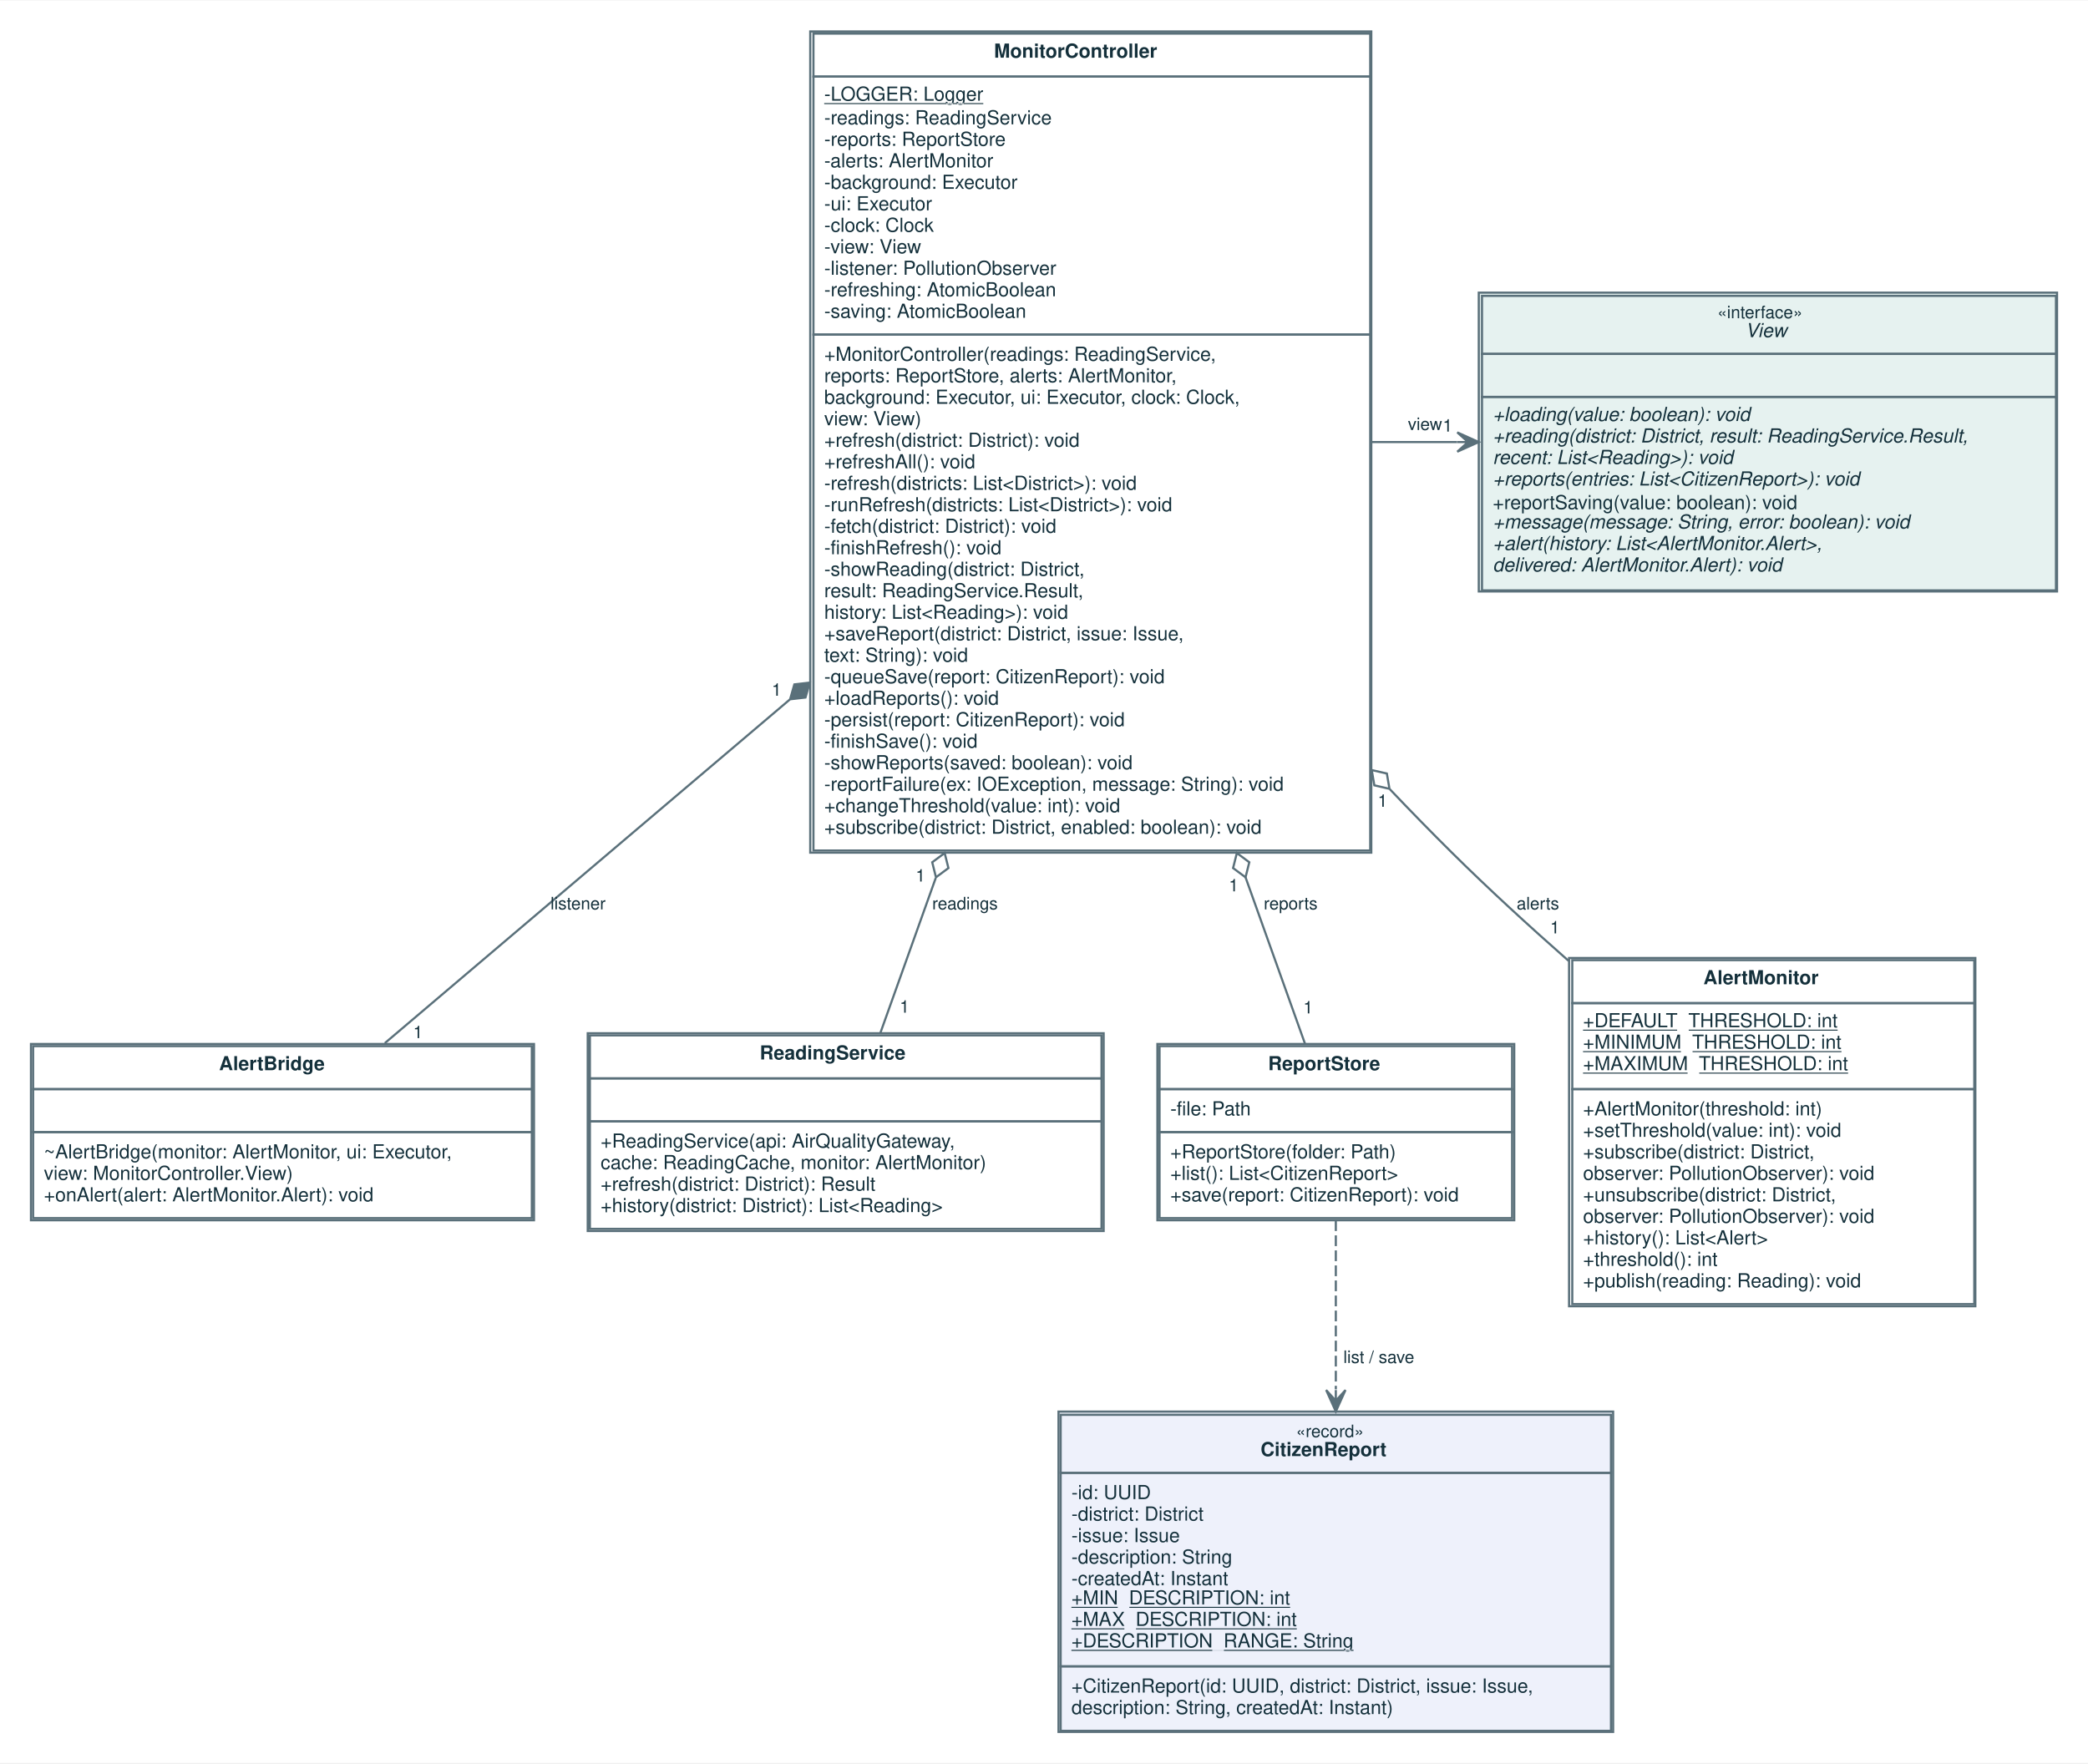
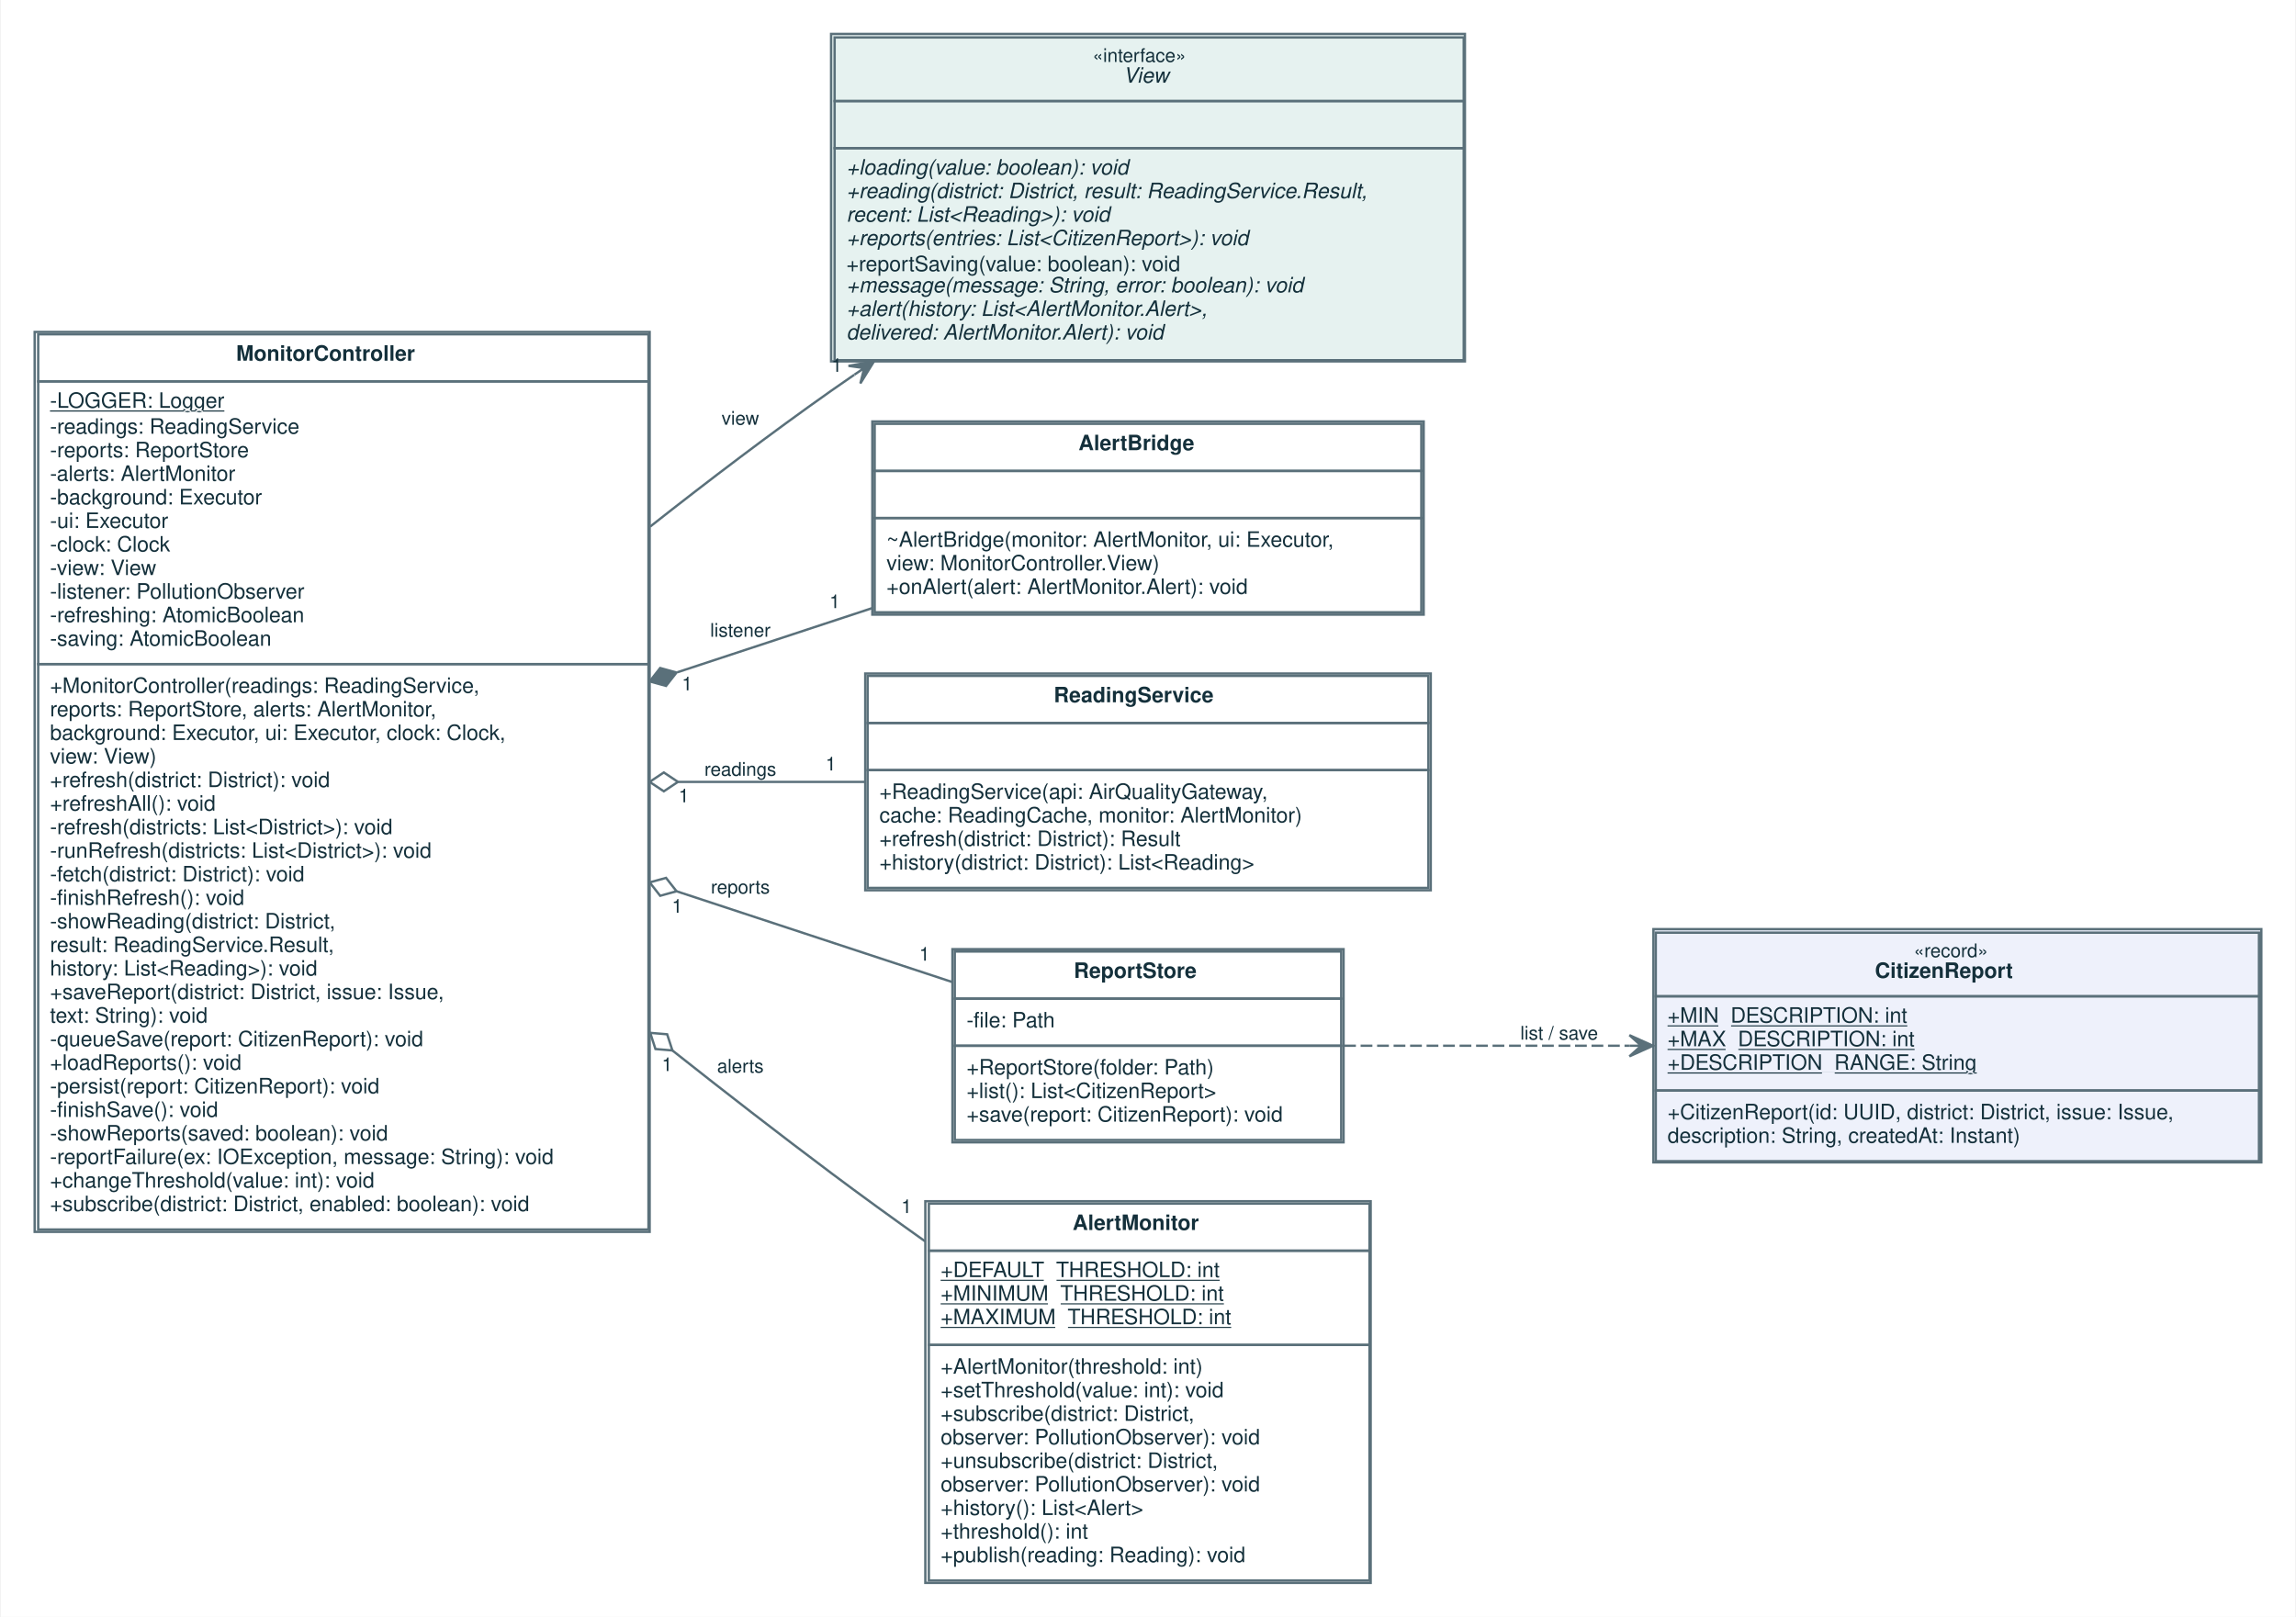
- <svg xmlns="http://www.w3.org/2000/svg" width="971pt" height="820pt" viewBox="0.00 0.00 971.30 819.80">
-   <g id="graph0" class="graph" transform="scale(1 1) rotate(0) translate(14.4 805.4)">
-     <polygon fill="white" stroke="transparent" points="-14.4,14.4 -14.4,-805.4 956.9,-805.4 956.9,14.4 -14.4,14.4" />
+ <svg xmlns="http://www.w3.org/2000/svg" width="974pt" height="686pt" viewBox="0.00 0.00 973.80 686.30">
+   <g id="graph0" class="graph" transform="scale(1 1) rotate(0) translate(14.4 671.9)">
+     <polygon fill="white" stroke="transparent" points="-14.4,14.4 -14.4,-671.9 959.4,-671.9 959.4,14.4 -14.4,14.4" />
    <g id="node1" class="node">
-       <polygon fill="#ffffff" stroke="transparent" points="362.5,-409 362.5,-791 623.5,-791 623.5,-409 362.5,-409" />
-       <polygon fill="none" stroke="#5a707a" points="364,-770 364,-790 623,-790 623,-770 364,-770" />
-       <text text-anchor="start" x="448" y="-778.8" font-family="Helvetica,sans-Serif" font-weight="bold" font-size="9.00" fill="#14303b">MonitorController</text>
-       <polygon fill="none" stroke="#5a707a" points="364,-650 364,-770 623,-770 623,-650 364,-650" />
-       <text text-anchor="start" x="369" y="-758.8" font-family="Helvetica,sans-Serif" text-decoration="underline" font-size="9.00" fill="#14303b">-LOGGER: Logger</text>
-       <text text-anchor="start" x="369" y="-747.8" font-family="Helvetica,sans-Serif" font-size="9.00" fill="#14303b">-readings: ReadingService</text>
-       <text text-anchor="start" x="369" y="-737.8" font-family="Helvetica,sans-Serif" font-size="9.00" fill="#14303b">-reports: ReportStore</text>
-       <text text-anchor="start" x="369" y="-727.8" font-family="Helvetica,sans-Serif" font-size="9.00" fill="#14303b">-alerts: AlertMonitor</text>
-       <text text-anchor="start" x="369" y="-717.8" font-family="Helvetica,sans-Serif" font-size="9.00" fill="#14303b">-background: Executor</text>
-       <text text-anchor="start" x="369" y="-707.8" font-family="Helvetica,sans-Serif" font-size="9.00" fill="#14303b">-ui: Executor</text>
-       <text text-anchor="start" x="369" y="-697.8" font-family="Helvetica,sans-Serif" font-size="9.00" fill="#14303b">-clock: Clock</text>
-       <text text-anchor="start" x="369" y="-687.8" font-family="Helvetica,sans-Serif" font-size="9.00" fill="#14303b">-view: View</text>
-       <text text-anchor="start" x="369" y="-677.8" font-family="Helvetica,sans-Serif" font-size="9.00" fill="#14303b">-listener: PollutionObserver</text>
-       <text text-anchor="start" x="369" y="-667.8" font-family="Helvetica,sans-Serif" font-size="9.00" fill="#14303b">-refreshing: AtomicBoolean</text>
-       <text text-anchor="start" x="369" y="-657.8" font-family="Helvetica,sans-Serif" font-size="9.00" fill="#14303b">-saving: AtomicBoolean</text>
-       <polygon fill="none" stroke="#5a707a" points="364,-410 364,-650 623,-650 623,-410 364,-410" />
-       <text text-anchor="start" x="369" y="-637.8" font-family="Helvetica,sans-Serif" font-size="9.00" fill="#14303b">+MonitorController(readings: ReadingService,</text>
-       <text text-anchor="start" x="369" y="-627.8" font-family="Helvetica,sans-Serif" font-size="9.00" fill="#14303b">        reports: ReportStore, alerts: AlertMonitor,</text>
-       <text text-anchor="start" x="369" y="-617.8" font-family="Helvetica,sans-Serif" font-size="9.00" fill="#14303b">        background: Executor, ui: Executor, clock: Clock,</text>
-       <text text-anchor="start" x="369" y="-607.8" font-family="Helvetica,sans-Serif" font-size="9.00" fill="#14303b">        view: View)</text>
-       <text text-anchor="start" x="369" y="-597.8" font-family="Helvetica,sans-Serif" font-size="9.00" fill="#14303b">+refresh(district: District): void</text>
-       <text text-anchor="start" x="369" y="-587.8" font-family="Helvetica,sans-Serif" font-size="9.00" fill="#14303b">+refreshAll(): void</text>
-       <text text-anchor="start" x="369" y="-577.8" font-family="Helvetica,sans-Serif" font-size="9.00" fill="#14303b">-refresh(districts: List&lt;District&gt;): void</text>
-       <text text-anchor="start" x="369" y="-567.8" font-family="Helvetica,sans-Serif" font-size="9.00" fill="#14303b">-runRefresh(districts: List&lt;District&gt;): void</text>
-       <text text-anchor="start" x="369" y="-557.8" font-family="Helvetica,sans-Serif" font-size="9.00" fill="#14303b">-fetch(district: District): void</text>
-       <text text-anchor="start" x="369" y="-547.8" font-family="Helvetica,sans-Serif" font-size="9.00" fill="#14303b">-finishRefresh(): void</text>
-       <text text-anchor="start" x="369" y="-537.8" font-family="Helvetica,sans-Serif" font-size="9.00" fill="#14303b">-showReading(district: District,</text>
-       <text text-anchor="start" x="369" y="-527.8" font-family="Helvetica,sans-Serif" font-size="9.00" fill="#14303b">        result: ReadingService.Result,</text>
-       <text text-anchor="start" x="369" y="-517.8" font-family="Helvetica,sans-Serif" font-size="9.00" fill="#14303b">        history: List&lt;Reading&gt;): void</text>
-       <text text-anchor="start" x="369" y="-507.8" font-family="Helvetica,sans-Serif" font-size="9.00" fill="#14303b">+saveReport(district: District, issue: Issue,</text>
-       <text text-anchor="start" x="369" y="-497.8" font-family="Helvetica,sans-Serif" font-size="9.00" fill="#14303b">        text: String): void</text>
-       <text text-anchor="start" x="369" y="-487.8" font-family="Helvetica,sans-Serif" font-size="9.00" fill="#14303b">-queueSave(report: CitizenReport): void</text>
-       <text text-anchor="start" x="369" y="-477.8" font-family="Helvetica,sans-Serif" font-size="9.00" fill="#14303b">+loadReports(): void</text>
-       <text text-anchor="start" x="369" y="-467.8" font-family="Helvetica,sans-Serif" font-size="9.00" fill="#14303b">-persist(report: CitizenReport): void</text>
-       <text text-anchor="start" x="369" y="-457.8" font-family="Helvetica,sans-Serif" font-size="9.00" fill="#14303b">-finishSave(): void</text>
-       <text text-anchor="start" x="369" y="-447.8" font-family="Helvetica,sans-Serif" font-size="9.00" fill="#14303b">-showReports(saved: boolean): void</text>
-       <text text-anchor="start" x="369" y="-437.8" font-family="Helvetica,sans-Serif" font-size="9.00" fill="#14303b">-reportFailure(ex: IOException, message: String): void</text>
-       <text text-anchor="start" x="369" y="-427.8" font-family="Helvetica,sans-Serif" font-size="9.00" fill="#14303b">+changeThreshold(value: int): void</text>
-       <text text-anchor="start" x="369" y="-417.8" font-family="Helvetica,sans-Serif" font-size="9.00" fill="#14303b">+subscribe(district: District, enabled: boolean): void</text>
-       <polygon fill="none" stroke="#5a707a" points="362.5,-409 362.5,-791 623.5,-791 623.5,-409 362.5,-409" />
+       <polygon fill="#ffffff" stroke="transparent" points="0,-149 0,-531 261,-531 261,-149 0,-149" />
+       <polygon fill="none" stroke="#5a707a" points="1.5,-510 1.5,-530 260.5,-530 260.5,-510 1.5,-510" />
+       <text text-anchor="start" x="85.5" y="-518.8" font-family="Helvetica,sans-Serif" font-weight="bold" font-size="9.00" fill="#14303b">MonitorController</text>
+       <polygon fill="none" stroke="#5a707a" points="1.5,-390 1.5,-510 260.5,-510 260.5,-390 1.5,-390" />
+       <text text-anchor="start" x="6.5" y="-498.8" font-family="Helvetica,sans-Serif" text-decoration="underline" font-size="9.00" fill="#14303b">-LOGGER: Logger</text>
+       <text text-anchor="start" x="6.5" y="-487.8" font-family="Helvetica,sans-Serif" font-size="9.00" fill="#14303b">-readings: ReadingService</text>
+       <text text-anchor="start" x="6.5" y="-477.8" font-family="Helvetica,sans-Serif" font-size="9.00" fill="#14303b">-reports: ReportStore</text>
+       <text text-anchor="start" x="6.5" y="-467.8" font-family="Helvetica,sans-Serif" font-size="9.00" fill="#14303b">-alerts: AlertMonitor</text>
+       <text text-anchor="start" x="6.5" y="-457.8" font-family="Helvetica,sans-Serif" font-size="9.00" fill="#14303b">-background: Executor</text>
+       <text text-anchor="start" x="6.5" y="-447.8" font-family="Helvetica,sans-Serif" font-size="9.00" fill="#14303b">-ui: Executor</text>
+       <text text-anchor="start" x="6.5" y="-437.8" font-family="Helvetica,sans-Serif" font-size="9.00" fill="#14303b">-clock: Clock</text>
+       <text text-anchor="start" x="6.5" y="-427.8" font-family="Helvetica,sans-Serif" font-size="9.00" fill="#14303b">-view: View</text>
+       <text text-anchor="start" x="6.5" y="-417.8" font-family="Helvetica,sans-Serif" font-size="9.00" fill="#14303b">-listener: PollutionObserver</text>
+       <text text-anchor="start" x="6.5" y="-407.8" font-family="Helvetica,sans-Serif" font-size="9.00" fill="#14303b">-refreshing: AtomicBoolean</text>
+       <text text-anchor="start" x="6.5" y="-397.8" font-family="Helvetica,sans-Serif" font-size="9.00" fill="#14303b">-saving: AtomicBoolean</text>
+       <polygon fill="none" stroke="#5a707a" points="1.5,-150 1.5,-390 260.5,-390 260.5,-150 1.5,-150" />
+       <text text-anchor="start" x="6.5" y="-377.8" font-family="Helvetica,sans-Serif" font-size="9.00" fill="#14303b">+MonitorController(readings: ReadingService,</text>
+       <text text-anchor="start" x="6.5" y="-367.8" font-family="Helvetica,sans-Serif" font-size="9.00" fill="#14303b">        reports: ReportStore, alerts: AlertMonitor,</text>
+       <text text-anchor="start" x="6.5" y="-357.8" font-family="Helvetica,sans-Serif" font-size="9.00" fill="#14303b">        background: Executor, ui: Executor, clock: Clock,</text>
+       <text text-anchor="start" x="6.5" y="-347.8" font-family="Helvetica,sans-Serif" font-size="9.00" fill="#14303b">        view: View)</text>
+       <text text-anchor="start" x="6.5" y="-337.8" font-family="Helvetica,sans-Serif" font-size="9.00" fill="#14303b">+refresh(district: District): void</text>
+       <text text-anchor="start" x="6.5" y="-327.8" font-family="Helvetica,sans-Serif" font-size="9.00" fill="#14303b">+refreshAll(): void</text>
+       <text text-anchor="start" x="6.5" y="-317.8" font-family="Helvetica,sans-Serif" font-size="9.00" fill="#14303b">-refresh(districts: List&lt;District&gt;): void</text>
+       <text text-anchor="start" x="6.5" y="-307.8" font-family="Helvetica,sans-Serif" font-size="9.00" fill="#14303b">-runRefresh(districts: List&lt;District&gt;): void</text>
+       <text text-anchor="start" x="6.5" y="-297.8" font-family="Helvetica,sans-Serif" font-size="9.00" fill="#14303b">-fetch(district: District): void</text>
+       <text text-anchor="start" x="6.5" y="-287.8" font-family="Helvetica,sans-Serif" font-size="9.00" fill="#14303b">-finishRefresh(): void</text>
+       <text text-anchor="start" x="6.5" y="-277.8" font-family="Helvetica,sans-Serif" font-size="9.00" fill="#14303b">-showReading(district: District,</text>
+       <text text-anchor="start" x="6.5" y="-267.8" font-family="Helvetica,sans-Serif" font-size="9.00" fill="#14303b">        result: ReadingService.Result,</text>
+       <text text-anchor="start" x="6.5" y="-257.8" font-family="Helvetica,sans-Serif" font-size="9.00" fill="#14303b">        history: List&lt;Reading&gt;): void</text>
+       <text text-anchor="start" x="6.5" y="-247.8" font-family="Helvetica,sans-Serif" font-size="9.00" fill="#14303b">+saveReport(district: District, issue: Issue,</text>
+       <text text-anchor="start" x="6.5" y="-237.8" font-family="Helvetica,sans-Serif" font-size="9.00" fill="#14303b">        text: String): void</text>
+       <text text-anchor="start" x="6.5" y="-227.8" font-family="Helvetica,sans-Serif" font-size="9.00" fill="#14303b">-queueSave(report: CitizenReport): void</text>
+       <text text-anchor="start" x="6.5" y="-217.8" font-family="Helvetica,sans-Serif" font-size="9.00" fill="#14303b">+loadReports(): void</text>
+       <text text-anchor="start" x="6.5" y="-207.8" font-family="Helvetica,sans-Serif" font-size="9.00" fill="#14303b">-persist(report: CitizenReport): void</text>
+       <text text-anchor="start" x="6.5" y="-197.8" font-family="Helvetica,sans-Serif" font-size="9.00" fill="#14303b">-finishSave(): void</text>
+       <text text-anchor="start" x="6.5" y="-187.8" font-family="Helvetica,sans-Serif" font-size="9.00" fill="#14303b">-showReports(saved: boolean): void</text>
+       <text text-anchor="start" x="6.5" y="-177.8" font-family="Helvetica,sans-Serif" font-size="9.00" fill="#14303b">-reportFailure(ex: IOException, message: String): void</text>
+       <text text-anchor="start" x="6.5" y="-167.8" font-family="Helvetica,sans-Serif" font-size="9.00" fill="#14303b">+changeThreshold(value: int): void</text>
+       <text text-anchor="start" x="6.5" y="-157.8" font-family="Helvetica,sans-Serif" font-size="9.00" fill="#14303b">+subscribe(district: District, enabled: boolean): void</text>
+       <polygon fill="none" stroke="#5a707a" points="0,-149 0,-531 261,-531 261,-149 0,-149" />
    </g>
    <g id="node2" class="node">
-       <polygon fill="#e6f2f0" stroke="transparent" points="673.5,-530.5 673.5,-669.5 942.5,-669.5 942.5,-530.5 673.5,-530.5" />
-       <polygon fill="none" stroke="#5a707a" points="675,-641 675,-668 942,-668 942,-641 675,-641" />
-       <text text-anchor="start" x="784.5" y="-657.6" font-family="Helvetica,sans-Serif" font-size="8.00" fill="#14303b">«interface»</text>
-       <text text-anchor="start" x="797.5" y="-648.8" font-family="Helvetica,sans-Serif" font-style="italic" font-size="9.00" fill="#14303b">View</text>
-       <polygon fill="none" stroke="#5a707a" points="675,-621 675,-641 942,-641 942,-621 675,-621" />
-       <text text-anchor="start" x="806.5" y="-628.8" font-family="Helvetica,sans-Serif" font-size="9.00" fill="#14303b"> </text>
-       <polygon fill="none" stroke="#5a707a" points="675,-531 675,-621 942,-621 942,-531 675,-531" />
-       <text text-anchor="start" x="680" y="-609.8" font-family="Helvetica,sans-Serif" font-style="italic" font-size="9.00" fill="#14303b">+loading(value: boolean): void</text>
-       <text text-anchor="start" x="680" y="-599.8" font-family="Helvetica,sans-Serif" font-style="italic" font-size="9.00" fill="#14303b">+reading(district: District, result: ReadingService.Result,</text>
-       <text text-anchor="start" x="680" y="-589.8" font-family="Helvetica,sans-Serif" font-style="italic" font-size="9.00" fill="#14303b">        recent: List&lt;Reading&gt;): void</text>
-       <text text-anchor="start" x="680" y="-579.8" font-family="Helvetica,sans-Serif" font-style="italic" font-size="9.00" fill="#14303b">+reports(entries: List&lt;CitizenReport&gt;): void</text>
-       <text text-anchor="start" x="680" y="-568.8" font-family="Helvetica,sans-Serif" font-size="9.00" fill="#14303b">+reportSaving(value: boolean): void</text>
-       <text text-anchor="start" x="680" y="-559.8" font-family="Helvetica,sans-Serif" font-style="italic" font-size="9.00" fill="#14303b">+message(message: String, error: boolean): void</text>
-       <text text-anchor="start" x="680" y="-549.8" font-family="Helvetica,sans-Serif" font-style="italic" font-size="9.00" fill="#14303b">+alert(history: List&lt;AlertMonitor.Alert&gt;,</text>
-       <text text-anchor="start" x="680" y="-539.8" font-family="Helvetica,sans-Serif" font-style="italic" font-size="9.00" fill="#14303b">        delivered: AlertMonitor.Alert): void</text>
-       <polygon fill="none" stroke="#5a707a" points="673.5,-530.5 673.5,-669.5 942.5,-669.5 942.5,-530.5 673.5,-530.5" />
+       <polygon fill="#e6f2f0" stroke="transparent" points="338,-518.5 338,-657.5 607,-657.5 607,-518.5 338,-518.5" />
+       <polygon fill="none" stroke="#5a707a" points="339.5,-629 339.5,-656 606.5,-656 606.5,-629 339.5,-629" />
+       <text text-anchor="start" x="449" y="-645.6" font-family="Helvetica,sans-Serif" font-size="8.00" fill="#14303b">«interface»</text>
+       <text text-anchor="start" x="462" y="-636.8" font-family="Helvetica,sans-Serif" font-style="italic" font-size="9.00" fill="#14303b">View</text>
+       <polygon fill="none" stroke="#5a707a" points="339.5,-609 339.5,-629 606.5,-629 606.5,-609 339.5,-609" />
+       <text text-anchor="start" x="471" y="-616.8" font-family="Helvetica,sans-Serif" font-size="9.00" fill="#14303b"> </text>
+       <polygon fill="none" stroke="#5a707a" points="339.5,-519 339.5,-609 606.5,-609 606.5,-519 339.5,-519" />
+       <text text-anchor="start" x="344.5" y="-597.8" font-family="Helvetica,sans-Serif" font-style="italic" font-size="9.00" fill="#14303b">+loading(value: boolean): void</text>
+       <text text-anchor="start" x="344.5" y="-587.8" font-family="Helvetica,sans-Serif" font-style="italic" font-size="9.00" fill="#14303b">+reading(district: District, result: ReadingService.Result,</text>
+       <text text-anchor="start" x="344.5" y="-577.8" font-family="Helvetica,sans-Serif" font-style="italic" font-size="9.00" fill="#14303b">        recent: List&lt;Reading&gt;): void</text>
+       <text text-anchor="start" x="344.5" y="-567.8" font-family="Helvetica,sans-Serif" font-style="italic" font-size="9.00" fill="#14303b">+reports(entries: List&lt;CitizenReport&gt;): void</text>
+       <text text-anchor="start" x="344.5" y="-556.8" font-family="Helvetica,sans-Serif" font-size="9.00" fill="#14303b">+reportSaving(value: boolean): void</text>
+       <text text-anchor="start" x="344.5" y="-547.8" font-family="Helvetica,sans-Serif" font-style="italic" font-size="9.00" fill="#14303b">+message(message: String, error: boolean): void</text>
+       <text text-anchor="start" x="344.5" y="-537.8" font-family="Helvetica,sans-Serif" font-style="italic" font-size="9.00" fill="#14303b">+alert(history: List&lt;AlertMonitor.Alert&gt;,</text>
+       <text text-anchor="start" x="344.5" y="-527.8" font-family="Helvetica,sans-Serif" font-style="italic" font-size="9.00" fill="#14303b">        delivered: AlertMonitor.Alert): void</text>
+       <polygon fill="none" stroke="#5a707a" points="338,-518.5 338,-657.5 607,-657.5 607,-518.5 338,-518.5" />
    </g>
    <g id="edge5" class="edge">
-       <path fill="none" stroke="#5a707a" d="M623.85,-600C636.92,-600 650.24,-600 663.43,-600" />
-       <polygon fill="#5a707a" stroke="#5a707a" points="673.49,-600 663.49,-604.5 668.49,-600 663.49,-600 663.49,-600 663.49,-600 668.49,-600 663.49,-595.5 673.49,-600 673.49,-600" />
-       <text text-anchor="middle" x="648.5" y="-605.6" font-family="Helvetica,sans-Serif" font-size="8.00" fill="#14303b">view</text>
-       <text text-anchor="middle" x="658.99" y="-604.86" font-family="Helvetica,sans-Serif" font-size="8.00" fill="#14303b">1</text>
+       <path fill="none" stroke="#5a707a" d="M261.22,-448.37C286.27,-468.12 312.62,-488.11 338,-506 341.22,-508.27 344.51,-510.55 347.84,-512.82" />
+       <polygon fill="#5a707a" stroke="#5a707a" points="356.2,-518.47 345.39,-516.6 352.06,-515.67 347.91,-512.87 347.91,-512.87 347.91,-512.87 352.06,-515.67 350.43,-509.14 356.2,-518.47 356.2,-518.47" />
+       <text text-anchor="middle" x="299.5" y="-491.6" font-family="Helvetica,sans-Serif" font-size="8.00" fill="#14303b">view</text>
+       <text text-anchor="middle" x="340.4" y="-514.06" font-family="Helvetica,sans-Serif" font-size="8.00" fill="#14303b">1</text>
    </g>
    <g id="node3" class="node">
-       <polygon fill="#ffffff" stroke="transparent" points="0,-238 0,-320 234,-320 234,-238 0,-238" />
-       <polygon fill="none" stroke="#5a707a" points="1,-299 1,-319 233,-319 233,-299 1,-299" />
-       <text text-anchor="start" x="87.5" y="-307.8" font-family="Helvetica,sans-Serif" font-weight="bold" font-size="9.00" fill="#14303b">AlertBridge</text>
-       <polygon fill="none" stroke="#5a707a" points="1,-279 1,-299 233,-299 233,-279 1,-279" />
-       <text text-anchor="start" x="115" y="-286.8" font-family="Helvetica,sans-Serif" font-size="9.00" fill="#14303b"> </text>
-       <polygon fill="none" stroke="#5a707a" points="1,-239 1,-279 233,-279 233,-239 1,-239" />
-       <text text-anchor="start" x="6" y="-266.8" font-family="Helvetica,sans-Serif" font-size="9.00" fill="#14303b">~AlertBridge(monitor: AlertMonitor, ui: Executor,</text>
-       <text text-anchor="start" x="6" y="-256.8" font-family="Helvetica,sans-Serif" font-size="9.00" fill="#14303b">        view: MonitorController.View)</text>
-       <text text-anchor="start" x="6" y="-246.8" font-family="Helvetica,sans-Serif" font-size="9.00" fill="#14303b">+onAlert(alert: AlertMonitor.Alert): void</text>
-       <polygon fill="none" stroke="#5a707a" points="0,-238 0,-320 234,-320 234,-238 0,-238" />
+       <polygon fill="#ffffff" stroke="transparent" points="355.5,-411 355.5,-493 589.5,-493 589.5,-411 355.5,-411" />
+       <polygon fill="none" stroke="#5a707a" points="356.5,-472 356.5,-492 588.5,-492 588.5,-472 356.5,-472" />
+       <text text-anchor="start" x="443" y="-480.8" font-family="Helvetica,sans-Serif" font-weight="bold" font-size="9.00" fill="#14303b">AlertBridge</text>
+       <polygon fill="none" stroke="#5a707a" points="356.5,-452 356.5,-472 588.5,-472 588.5,-452 356.5,-452" />
+       <text text-anchor="start" x="470.5" y="-459.8" font-family="Helvetica,sans-Serif" font-size="9.00" fill="#14303b"> </text>
+       <polygon fill="none" stroke="#5a707a" points="356.5,-412 356.5,-452 588.5,-452 588.5,-412 356.5,-412" />
+       <text text-anchor="start" x="361.5" y="-439.8" font-family="Helvetica,sans-Serif" font-size="9.00" fill="#14303b">~AlertBridge(monitor: AlertMonitor, ui: Executor,</text>
+       <text text-anchor="start" x="361.5" y="-429.8" font-family="Helvetica,sans-Serif" font-size="9.00" fill="#14303b">        view: MonitorController.View)</text>
+       <text text-anchor="start" x="361.5" y="-419.8" font-family="Helvetica,sans-Serif" font-size="9.00" fill="#14303b">+onAlert(alert: AlertMonitor.Alert): void</text>
+       <polygon fill="none" stroke="#5a707a" points="355.5,-411 355.5,-493 589.5,-493 589.5,-411 355.5,-411" />
    </g>
    <g id="edge1" class="edge">
-       <path fill="none" stroke="#5a707a" d="M352.99,-480.22C286.7,-423.98 211.88,-360.5 164.6,-320.38" />
-       <polygon fill="#5a707a" stroke="#5a707a" points="353.13,-480.34 360.3,-481.17 362.29,-488.1 355.12,-487.27 353.13,-480.34" />
-       <text text-anchor="middle" x="254.5" y="-382.6" font-family="Helvetica,sans-Serif" font-size="8.00" fill="#14303b">listener</text>
-       <text text-anchor="middle" x="180.03" y="-322.71" font-family="Helvetica,sans-Serif" font-size="8.00" fill="#14303b">1</text>
-       <text text-anchor="middle" x="346.85" y="-481.98" font-family="Helvetica,sans-Serif" font-size="8.00" fill="#14303b">1</text>
+       <path fill="none" stroke="#5a707a" d="M272.74,-386.53C300.27,-395.6 328.84,-405.01 355.45,-413.77" />
+       <polygon fill="#5a707a" stroke="#5a707a" points="272.41,-386.42 265.46,-388.34 261.01,-382.66 267.96,-380.74 272.41,-386.42" />
+       <text text-anchor="middle" x="299.5" y="-401.6" font-family="Helvetica,sans-Serif" font-size="8.00" fill="#14303b">listener</text>
+       <text text-anchor="middle" x="339.56" y="-413.76" font-family="Helvetica,sans-Serif" font-size="8.00" fill="#14303b">1</text>
+       <text text-anchor="middle" x="276.9" y="-378.88" font-family="Helvetica,sans-Serif" font-size="8.00" fill="#14303b">1</text>
    </g>
    <g id="node4" class="node">
-       <polygon fill="#ffffff" stroke="transparent" points="259,-233 259,-325 499,-325 499,-233 259,-233" />
-       <polygon fill="none" stroke="#5a707a" points="260,-304 260,-324 498,-324 498,-304 260,-304" />
-       <text text-anchor="start" x="339" y="-312.8" font-family="Helvetica,sans-Serif" font-weight="bold" font-size="9.00" fill="#14303b">ReadingService</text>
-       <polygon fill="none" stroke="#5a707a" points="260,-284 260,-304 498,-304 498,-284 260,-284" />
-       <text text-anchor="start" x="377" y="-291.8" font-family="Helvetica,sans-Serif" font-size="9.00" fill="#14303b"> </text>
-       <polygon fill="none" stroke="#5a707a" points="260,-234 260,-284 498,-284 498,-234 260,-234" />
-       <text text-anchor="start" x="265" y="-271.8" font-family="Helvetica,sans-Serif" font-size="9.00" fill="#14303b">+ReadingService(api: AirQualityGateway,</text>
-       <text text-anchor="start" x="265" y="-261.8" font-family="Helvetica,sans-Serif" font-size="9.00" fill="#14303b">        cache: ReadingCache, monitor: AlertMonitor)</text>
-       <text text-anchor="start" x="265" y="-251.8" font-family="Helvetica,sans-Serif" font-size="9.00" fill="#14303b">+refresh(district: District): Result</text>
-       <text text-anchor="start" x="265" y="-241.8" font-family="Helvetica,sans-Serif" font-size="9.00" fill="#14303b">+history(district: District): List&lt;Reading&gt;</text>
-       <polygon fill="none" stroke="#5a707a" points="259,-233 259,-325 499,-325 499,-233 259,-233" />
+       <polygon fill="#ffffff" stroke="transparent" points="352.5,-294 352.5,-386 592.5,-386 592.5,-294 352.5,-294" />
+       <polygon fill="none" stroke="#5a707a" points="353.5,-365 353.5,-385 591.5,-385 591.5,-365 353.5,-365" />
+       <text text-anchor="start" x="432.5" y="-373.8" font-family="Helvetica,sans-Serif" font-weight="bold" font-size="9.00" fill="#14303b">ReadingService</text>
+       <polygon fill="none" stroke="#5a707a" points="353.5,-345 353.5,-365 591.5,-365 591.5,-345 353.5,-345" />
+       <text text-anchor="start" x="470.5" y="-352.8" font-family="Helvetica,sans-Serif" font-size="9.00" fill="#14303b"> </text>
+       <polygon fill="none" stroke="#5a707a" points="353.5,-295 353.5,-345 591.5,-345 591.5,-295 353.5,-295" />
+       <text text-anchor="start" x="358.5" y="-332.8" font-family="Helvetica,sans-Serif" font-size="9.00" fill="#14303b">+ReadingService(api: AirQualityGateway,</text>
+       <text text-anchor="start" x="358.5" y="-322.8" font-family="Helvetica,sans-Serif" font-size="9.00" fill="#14303b">        cache: ReadingCache, monitor: AlertMonitor)</text>
+       <text text-anchor="start" x="358.5" y="-312.8" font-family="Helvetica,sans-Serif" font-size="9.00" fill="#14303b">+refresh(district: District): Result</text>
+       <text text-anchor="start" x="358.5" y="-302.8" font-family="Helvetica,sans-Serif" font-size="9.00" fill="#14303b">+history(district: District): List&lt;Reading&gt;</text>
+       <polygon fill="none" stroke="#5a707a" points="352.5,-294 352.5,-386 592.5,-386 592.5,-294 352.5,-294" />
    </g>
    <g id="edge3" class="edge">
-       <path fill="none" stroke="#5a707a" d="M420.89,-397.21C411.28,-370.31 402.28,-345.15 395.11,-325.08" />
-       <polygon fill="none" stroke="#5a707a" points="421,-397.53 426.79,-401.83 425.04,-408.83 419.25,-404.53 421,-397.53" />
-       <text text-anchor="middle" x="434.5" y="-382.6" font-family="Helvetica,sans-Serif" font-size="8.00" fill="#14303b">readings</text>
-       <text text-anchor="middle" x="406.36" y="-334.56" font-family="Helvetica,sans-Serif" font-size="8.00" fill="#14303b">1</text>
-       <text text-anchor="middle" x="413.79" y="-395.55" font-family="Helvetica,sans-Serif" font-size="8.00" fill="#14303b">1</text>
+       <path fill="none" stroke="#5a707a" d="M273.06,-340C299.45,-340 326.78,-340 352.41,-340" />
+       <polygon fill="none" stroke="#5a707a" points="273.01,-340 267.01,-344 261.01,-340 267.01,-336 273.01,-340" />
+       <text text-anchor="middle" x="299.5" y="-342.6" font-family="Helvetica,sans-Serif" font-size="8.00" fill="#14303b">readings</text>
+       <text text-anchor="middle" x="337.9" y="-344.86" font-family="Helvetica,sans-Serif" font-size="8.00" fill="#14303b">1</text>
+       <text text-anchor="middle" x="275.51" y="-331.34" font-family="Helvetica,sans-Serif" font-size="8.00" fill="#14303b">1</text>
    </g>
    <g id="node5" class="node">
-       <polygon fill="#ffffff" stroke="transparent" points="524,-238 524,-320 690,-320 690,-238 524,-238" />
-       <polygon fill="none" stroke="#5a707a" points="525,-299 525,-319 689,-319 689,-299 525,-299" />
-       <text text-anchor="start" x="575.5" y="-307.8" font-family="Helvetica,sans-Serif" font-weight="bold" font-size="9.00" fill="#14303b">ReportStore</text>
-       <polygon fill="none" stroke="#5a707a" points="525,-279 525,-299 689,-299 689,-279 525,-279" />
-       <text text-anchor="start" x="530" y="-286.8" font-family="Helvetica,sans-Serif" font-size="9.00" fill="#14303b">-file: Path</text>
-       <polygon fill="none" stroke="#5a707a" points="525,-239 525,-279 689,-279 689,-239 525,-239" />
-       <text text-anchor="start" x="530" y="-266.8" font-family="Helvetica,sans-Serif" font-size="9.00" fill="#14303b">+ReportStore(folder: Path)</text>
-       <text text-anchor="start" x="530" y="-256.8" font-family="Helvetica,sans-Serif" font-size="9.00" fill="#14303b">+list(): List&lt;CitizenReport&gt;</text>
-       <text text-anchor="start" x="530" y="-246.8" font-family="Helvetica,sans-Serif" font-size="9.00" fill="#14303b">+save(report: CitizenReport): void</text>
-       <polygon fill="none" stroke="#5a707a" points="524,-238 524,-320 690,-320 690,-238 524,-238" />
+       <polygon fill="#ffffff" stroke="transparent" points="389.5,-187 389.5,-269 555.5,-269 555.5,-187 389.5,-187" />
+       <polygon fill="none" stroke="#5a707a" points="390.5,-248 390.5,-268 554.5,-268 554.5,-248 390.5,-248" />
+       <text text-anchor="start" x="441" y="-256.8" font-family="Helvetica,sans-Serif" font-weight="bold" font-size="9.00" fill="#14303b">ReportStore</text>
+       <polygon fill="none" stroke="#5a707a" points="390.5,-228 390.5,-248 554.5,-248 554.5,-228 390.5,-228" />
+       <text text-anchor="start" x="395.5" y="-235.8" font-family="Helvetica,sans-Serif" font-size="9.00" fill="#14303b">-file: Path</text>
+       <polygon fill="none" stroke="#5a707a" points="390.5,-188 390.5,-228 554.5,-228 554.5,-188 390.5,-188" />
+       <text text-anchor="start" x="395.5" y="-215.8" font-family="Helvetica,sans-Serif" font-size="9.00" fill="#14303b">+ReportStore(folder: Path)</text>
+       <text text-anchor="start" x="395.5" y="-205.8" font-family="Helvetica,sans-Serif" font-size="9.00" fill="#14303b">+list(): List&lt;CitizenReport&gt;</text>
+       <text text-anchor="start" x="395.5" y="-195.8" font-family="Helvetica,sans-Serif" font-size="9.00" fill="#14303b">+save(report: CitizenReport): void</text>
+       <polygon fill="none" stroke="#5a707a" points="389.5,-187 389.5,-269 555.5,-269 555.5,-187 389.5,-187" />
    </g>
    <g id="edge4" class="edge">
-       <path fill="none" stroke="#5a707a" d="M565,-397.53C575.45,-368.28 585.18,-341.06 592.64,-320.19" />
-       <polygon fill="none" stroke="#5a707a" points="565,-397.53 566.75,-404.53 560.96,-408.83 559.21,-401.83 565,-397.53" />
-       <text text-anchor="middle" x="586" y="-382.6" font-family="Helvetica,sans-Serif" font-size="8.00" fill="#14303b">reports</text>
-       <text text-anchor="middle" x="594.12" y="-334.22" font-family="Helvetica,sans-Serif" font-size="8.00" fill="#14303b">1</text>
-       <text text-anchor="middle" x="559.47" y="-391" font-family="Helvetica,sans-Serif" font-size="8.00" fill="#14303b">1</text>
+       <path fill="none" stroke="#5a707a" d="M272.44,-293.57C312.23,-280.46 354.21,-266.64 389.31,-255.08" />
+       <polygon fill="none" stroke="#5a707a" points="272.41,-293.58 267.96,-299.26 261.01,-297.34 265.46,-291.66 272.41,-293.58" />
+       <text text-anchor="middle" x="299.5" y="-292.6" font-family="Helvetica,sans-Serif" font-size="8.00" fill="#14303b">reports</text>
+       <text text-anchor="middle" x="377.65" y="-264.13" font-family="Helvetica,sans-Serif" font-size="8.00" fill="#14303b">1</text>
+       <text text-anchor="middle" x="272.67" y="-284.48" font-family="Helvetica,sans-Serif" font-size="8.00" fill="#14303b">1</text>
    </g>
    <g id="node7" class="node">
-       <polygon fill="#ffffff" stroke="transparent" points="715.5,-198 715.5,-360 904.5,-360 904.5,-198 715.5,-198" />
-       <polygon fill="none" stroke="#5a707a" points="717,-339 717,-359 904,-359 904,-339 717,-339" />
-       <text text-anchor="start" x="778" y="-347.8" font-family="Helvetica,sans-Serif" font-weight="bold" font-size="9.00" fill="#14303b">AlertMonitor</text>
-       <polygon fill="none" stroke="#5a707a" points="717,-299 717,-339 904,-339 904,-299 717,-299" />
-       <text text-anchor="start" x="722" y="-327.8" font-family="Helvetica,sans-Serif" text-decoration="underline" font-size="9.00" fill="#14303b">+DEFAULT_THRESHOLD: int</text>
-       <text text-anchor="start" x="722" y="-317.8" font-family="Helvetica,sans-Serif" text-decoration="underline" font-size="9.00" fill="#14303b">+MINIMUM_THRESHOLD: int</text>
-       <text text-anchor="start" x="722" y="-307.8" font-family="Helvetica,sans-Serif" text-decoration="underline" font-size="9.00" fill="#14303b">+MAXIMUM_THRESHOLD: int</text>
-       <polygon fill="none" stroke="#5a707a" points="717,-199 717,-299 904,-299 904,-199 717,-199" />
-       <text text-anchor="start" x="722" y="-286.8" font-family="Helvetica,sans-Serif" font-size="9.00" fill="#14303b">+AlertMonitor(threshold: int)</text>
-       <text text-anchor="start" x="722" y="-276.8" font-family="Helvetica,sans-Serif" font-size="9.00" fill="#14303b">+setThreshold(value: int): void</text>
-       <text text-anchor="start" x="722" y="-266.8" font-family="Helvetica,sans-Serif" font-size="9.00" fill="#14303b">+subscribe(district: District,</text>
-       <text text-anchor="start" x="722" y="-256.8" font-family="Helvetica,sans-Serif" font-size="9.00" fill="#14303b">        observer: PollutionObserver): void</text>
-       <text text-anchor="start" x="722" y="-246.8" font-family="Helvetica,sans-Serif" font-size="9.00" fill="#14303b">+unsubscribe(district: District,</text>
-       <text text-anchor="start" x="722" y="-236.8" font-family="Helvetica,sans-Serif" font-size="9.00" fill="#14303b">        observer: PollutionObserver): void</text>
-       <text text-anchor="start" x="722" y="-226.8" font-family="Helvetica,sans-Serif" font-size="9.00" fill="#14303b">+history(): List&lt;Alert&gt;</text>
-       <text text-anchor="start" x="722" y="-216.8" font-family="Helvetica,sans-Serif" font-size="9.00" fill="#14303b">+threshold(): int</text>
-       <text text-anchor="start" x="722" y="-206.8" font-family="Helvetica,sans-Serif" font-size="9.00" fill="#14303b">+publish(reading: Reading): void</text>
-       <polygon fill="none" stroke="#5a707a" points="715.5,-198 715.5,-360 904.5,-360 904.5,-198 715.5,-198" />
+       <polygon fill="#ffffff" stroke="transparent" points="378,0 378,-162 567,-162 567,0 378,0" />
+       <polygon fill="none" stroke="#5a707a" points="379.5,-141 379.5,-161 566.5,-161 566.5,-141 379.5,-141" />
+       <text text-anchor="start" x="440.5" y="-149.8" font-family="Helvetica,sans-Serif" font-weight="bold" font-size="9.00" fill="#14303b">AlertMonitor</text>
+       <polygon fill="none" stroke="#5a707a" points="379.5,-101 379.5,-141 566.5,-141 566.5,-101 379.5,-101" />
+       <text text-anchor="start" x="384.5" y="-129.8" font-family="Helvetica,sans-Serif" text-decoration="underline" font-size="9.00" fill="#14303b">+DEFAULT_THRESHOLD: int</text>
+       <text text-anchor="start" x="384.5" y="-119.8" font-family="Helvetica,sans-Serif" text-decoration="underline" font-size="9.00" fill="#14303b">+MINIMUM_THRESHOLD: int</text>
+       <text text-anchor="start" x="384.5" y="-109.8" font-family="Helvetica,sans-Serif" text-decoration="underline" font-size="9.00" fill="#14303b">+MAXIMUM_THRESHOLD: int</text>
+       <polygon fill="none" stroke="#5a707a" points="379.5,-1 379.5,-101 566.5,-101 566.5,-1 379.5,-1" />
+       <text text-anchor="start" x="384.5" y="-88.8" font-family="Helvetica,sans-Serif" font-size="9.00" fill="#14303b">+AlertMonitor(threshold: int)</text>
+       <text text-anchor="start" x="384.5" y="-78.8" font-family="Helvetica,sans-Serif" font-size="9.00" fill="#14303b">+setThreshold(value: int): void</text>
+       <text text-anchor="start" x="384.5" y="-68.8" font-family="Helvetica,sans-Serif" font-size="9.00" fill="#14303b">+subscribe(district: District,</text>
+       <text text-anchor="start" x="384.5" y="-58.8" font-family="Helvetica,sans-Serif" font-size="9.00" fill="#14303b">        observer: PollutionObserver): void</text>
+       <text text-anchor="start" x="384.5" y="-48.8" font-family="Helvetica,sans-Serif" font-size="9.00" fill="#14303b">+unsubscribe(district: District,</text>
+       <text text-anchor="start" x="384.5" y="-38.8" font-family="Helvetica,sans-Serif" font-size="9.00" fill="#14303b">        observer: PollutionObserver): void</text>
+       <text text-anchor="start" x="384.5" y="-28.8" font-family="Helvetica,sans-Serif" font-size="9.00" fill="#14303b">+history(): List&lt;Alert&gt;</text>
+       <text text-anchor="start" x="384.5" y="-18.8" font-family="Helvetica,sans-Serif" font-size="9.00" fill="#14303b">+threshold(): int</text>
+       <text text-anchor="start" x="384.5" y="-8.8" font-family="Helvetica,sans-Serif" font-size="9.00" fill="#14303b">+publish(reading: Reading): void</text>
+       <polygon fill="none" stroke="#5a707a" points="378,0 378,-162 567,-162 567,0 378,0" />
    </g>
    <g id="edge2" class="edge">
-       <path fill="none" stroke="#5a707a" d="M632.15,-438.49C641.77,-428.37 651.44,-418.46 661,-409 678.02,-392.15 696.88,-374.87 715.29,-358.66" />
-       <polygon fill="none" stroke="#5a707a" points="631.95,-438.7 630.74,-445.81 623.71,-447.42 624.92,-440.32 631.95,-438.7" />
-       <text text-anchor="middle" x="701" y="-382.6" font-family="Helvetica,sans-Serif" font-size="8.00" fill="#14303b">alerts</text>
-       <text text-anchor="middle" x="708.91" y="-371.43" font-family="Helvetica,sans-Serif" font-size="8.00" fill="#14303b">1</text>
-       <text text-anchor="middle" x="628.75" y="-430.34" font-family="Helvetica,sans-Serif" font-size="8.00" fill="#14303b">1</text>
+       <path fill="none" stroke="#5a707a" d="M270.75,-225.92C293.05,-208.28 316.01,-190.47 338,-174 350.77,-164.43 364.41,-154.56 377.91,-144.98" />
+       <polygon fill="none" stroke="#5a707a" points="270.65,-226.01 268.43,-232.87 261.25,-233.47 263.46,-226.61 270.65,-226.01" />
+       <text text-anchor="middle" x="299.5" y="-216.6" font-family="Helvetica,sans-Serif" font-size="8.00" fill="#14303b">alerts</text>
+       <text text-anchor="middle" x="370.01" y="-156.99" font-family="Helvetica,sans-Serif" font-size="8.00" fill="#14303b">1</text>
+       <text text-anchor="middle" x="268.4" y="-217.26" font-family="Helvetica,sans-Serif" font-size="8.00" fill="#14303b">1</text>
    </g>
    <g id="node6" class="node">
-       <polygon fill="#eef1fb" stroke="transparent" points="478,0 478,-149 736,-149 736,0 478,0" />
-       <polygon fill="none" stroke="#5a707a" points="479,-120.5 479,-147.5 735,-147.5 735,-120.5 479,-120.5" />
-       <text text-anchor="start" x="588.5" y="-137.1" font-family="Helvetica,sans-Serif" font-size="8.00" fill="#14303b">«record»</text>
-       <text text-anchor="start" x="572" y="-128.3" font-family="Helvetica,sans-Serif" font-weight="bold" font-size="9.00" fill="#14303b">CitizenReport</text>
-       <polygon fill="none" stroke="#5a707a" points="479,-30.5 479,-120.5 735,-120.5 735,-30.5 479,-30.5" />
-       <text text-anchor="start" x="484" y="-108.3" font-family="Helvetica,sans-Serif" font-size="9.00" fill="#14303b">-id: UUID</text>
-       <text text-anchor="start" x="484" y="-98.3" font-family="Helvetica,sans-Serif" font-size="9.00" fill="#14303b">-district: District</text>
-       <text text-anchor="start" x="484" y="-88.3" font-family="Helvetica,sans-Serif" font-size="9.00" fill="#14303b">-issue: Issue</text>
-       <text text-anchor="start" x="484" y="-78.3" font-family="Helvetica,sans-Serif" font-size="9.00" fill="#14303b">-description: String</text>
-       <text text-anchor="start" x="484" y="-68.3" font-family="Helvetica,sans-Serif" font-size="9.00" fill="#14303b">-createdAt: Instant</text>
-       <text text-anchor="start" x="484" y="-59.3" font-family="Helvetica,sans-Serif" text-decoration="underline" font-size="9.00" fill="#14303b">+MIN_DESCRIPTION: int</text>
-       <text text-anchor="start" x="484" y="-49.3" font-family="Helvetica,sans-Serif" text-decoration="underline" font-size="9.00" fill="#14303b">+MAX_DESCRIPTION: int</text>
-       <text text-anchor="start" x="484" y="-39.3" font-family="Helvetica,sans-Serif" text-decoration="underline" font-size="9.00" fill="#14303b">+DESCRIPTION_RANGE: String</text>
-       <polygon fill="none" stroke="#5a707a" points="479,-0.5 479,-30.5 735,-30.5 735,-0.5 479,-0.5" />
-       <text text-anchor="start" x="484" y="-18.3" font-family="Helvetica,sans-Serif" font-size="9.00" fill="#14303b">+CitizenReport(id: UUID, district: District, issue: Issue,</text>
-       <text text-anchor="start" x="484" y="-8.3" font-family="Helvetica,sans-Serif" font-size="9.00" fill="#14303b">        description: String, createdAt: Instant)</text>
-       <polygon fill="none" stroke="#5a707a" points="478,0 478,-149 736,-149 736,0 478,0" />
+       <polygon fill="#eef1fb" stroke="transparent" points="687,-178.5 687,-277.5 945,-277.5 945,-178.5 687,-178.5" />
+       <polygon fill="none" stroke="#5a707a" points="688,-249 688,-276 944,-276 944,-249 688,-249" />
+       <text text-anchor="start" x="797.5" y="-265.6" font-family="Helvetica,sans-Serif" font-size="8.00" fill="#14303b">«record»</text>
+       <text text-anchor="start" x="781" y="-256.8" font-family="Helvetica,sans-Serif" font-weight="bold" font-size="9.00" fill="#14303b">CitizenReport</text>
+       <polygon fill="none" stroke="#5a707a" points="688,-209 688,-249 944,-249 944,-209 688,-209" />
+       <text text-anchor="start" x="693" y="-237.8" font-family="Helvetica,sans-Serif" text-decoration="underline" font-size="9.00" fill="#14303b">+MIN_DESCRIPTION: int</text>
+       <text text-anchor="start" x="693" y="-227.8" font-family="Helvetica,sans-Serif" text-decoration="underline" font-size="9.00" fill="#14303b">+MAX_DESCRIPTION: int</text>
+       <text text-anchor="start" x="693" y="-217.8" font-family="Helvetica,sans-Serif" text-decoration="underline" font-size="9.00" fill="#14303b">+DESCRIPTION_RANGE: String</text>
+       <polygon fill="none" stroke="#5a707a" points="688,-179 688,-209 944,-209 944,-179 688,-179" />
+       <text text-anchor="start" x="693" y="-196.8" font-family="Helvetica,sans-Serif" font-size="9.00" fill="#14303b">+CitizenReport(id: UUID, district: District, issue: Issue,</text>
+       <text text-anchor="start" x="693" y="-186.8" font-family="Helvetica,sans-Serif" font-size="9.00" fill="#14303b">        description: String, createdAt: Instant)</text>
+       <polygon fill="none" stroke="#5a707a" points="687,-178.5 687,-277.5 945,-277.5 945,-178.5 687,-178.5" />
    </g>
    <g id="edge6" class="edge">
-       <path fill="none" stroke="#5a707a" stroke-dasharray="5,2" d="M607,-237.99C607,-215.51 607,-186.57 607,-159.36" />
-       <polygon fill="#5a707a" stroke="#5a707a" points="607,-149.03 611.5,-159.03 607,-154.03 607,-159.03 607,-159.03 607,-159.03 607,-154.03 602.5,-159.03 607,-149.03 607,-149.03" />
-       <text text-anchor="middle" x="627" y="-171.6" font-family="Helvetica,sans-Serif" font-size="8.00" fill="#14303b">list / save</text>
+       <path fill="none" stroke="#5a707a" stroke-dasharray="5,2" d="M555.73,-228C592.02,-228 635.67,-228 676.72,-228" />
+       <polygon fill="#5a707a" stroke="#5a707a" points="686.82,-228 676.82,-232.5 681.82,-228 676.82,-228 676.82,-228 676.82,-228 681.82,-228 676.82,-223.5 686.82,-228 686.82,-228" />
+       <text text-anchor="middle" x="647" y="-230.6" font-family="Helvetica,sans-Serif" font-size="8.00" fill="#14303b">list / save</text>
    </g>
  </g>
</svg>
